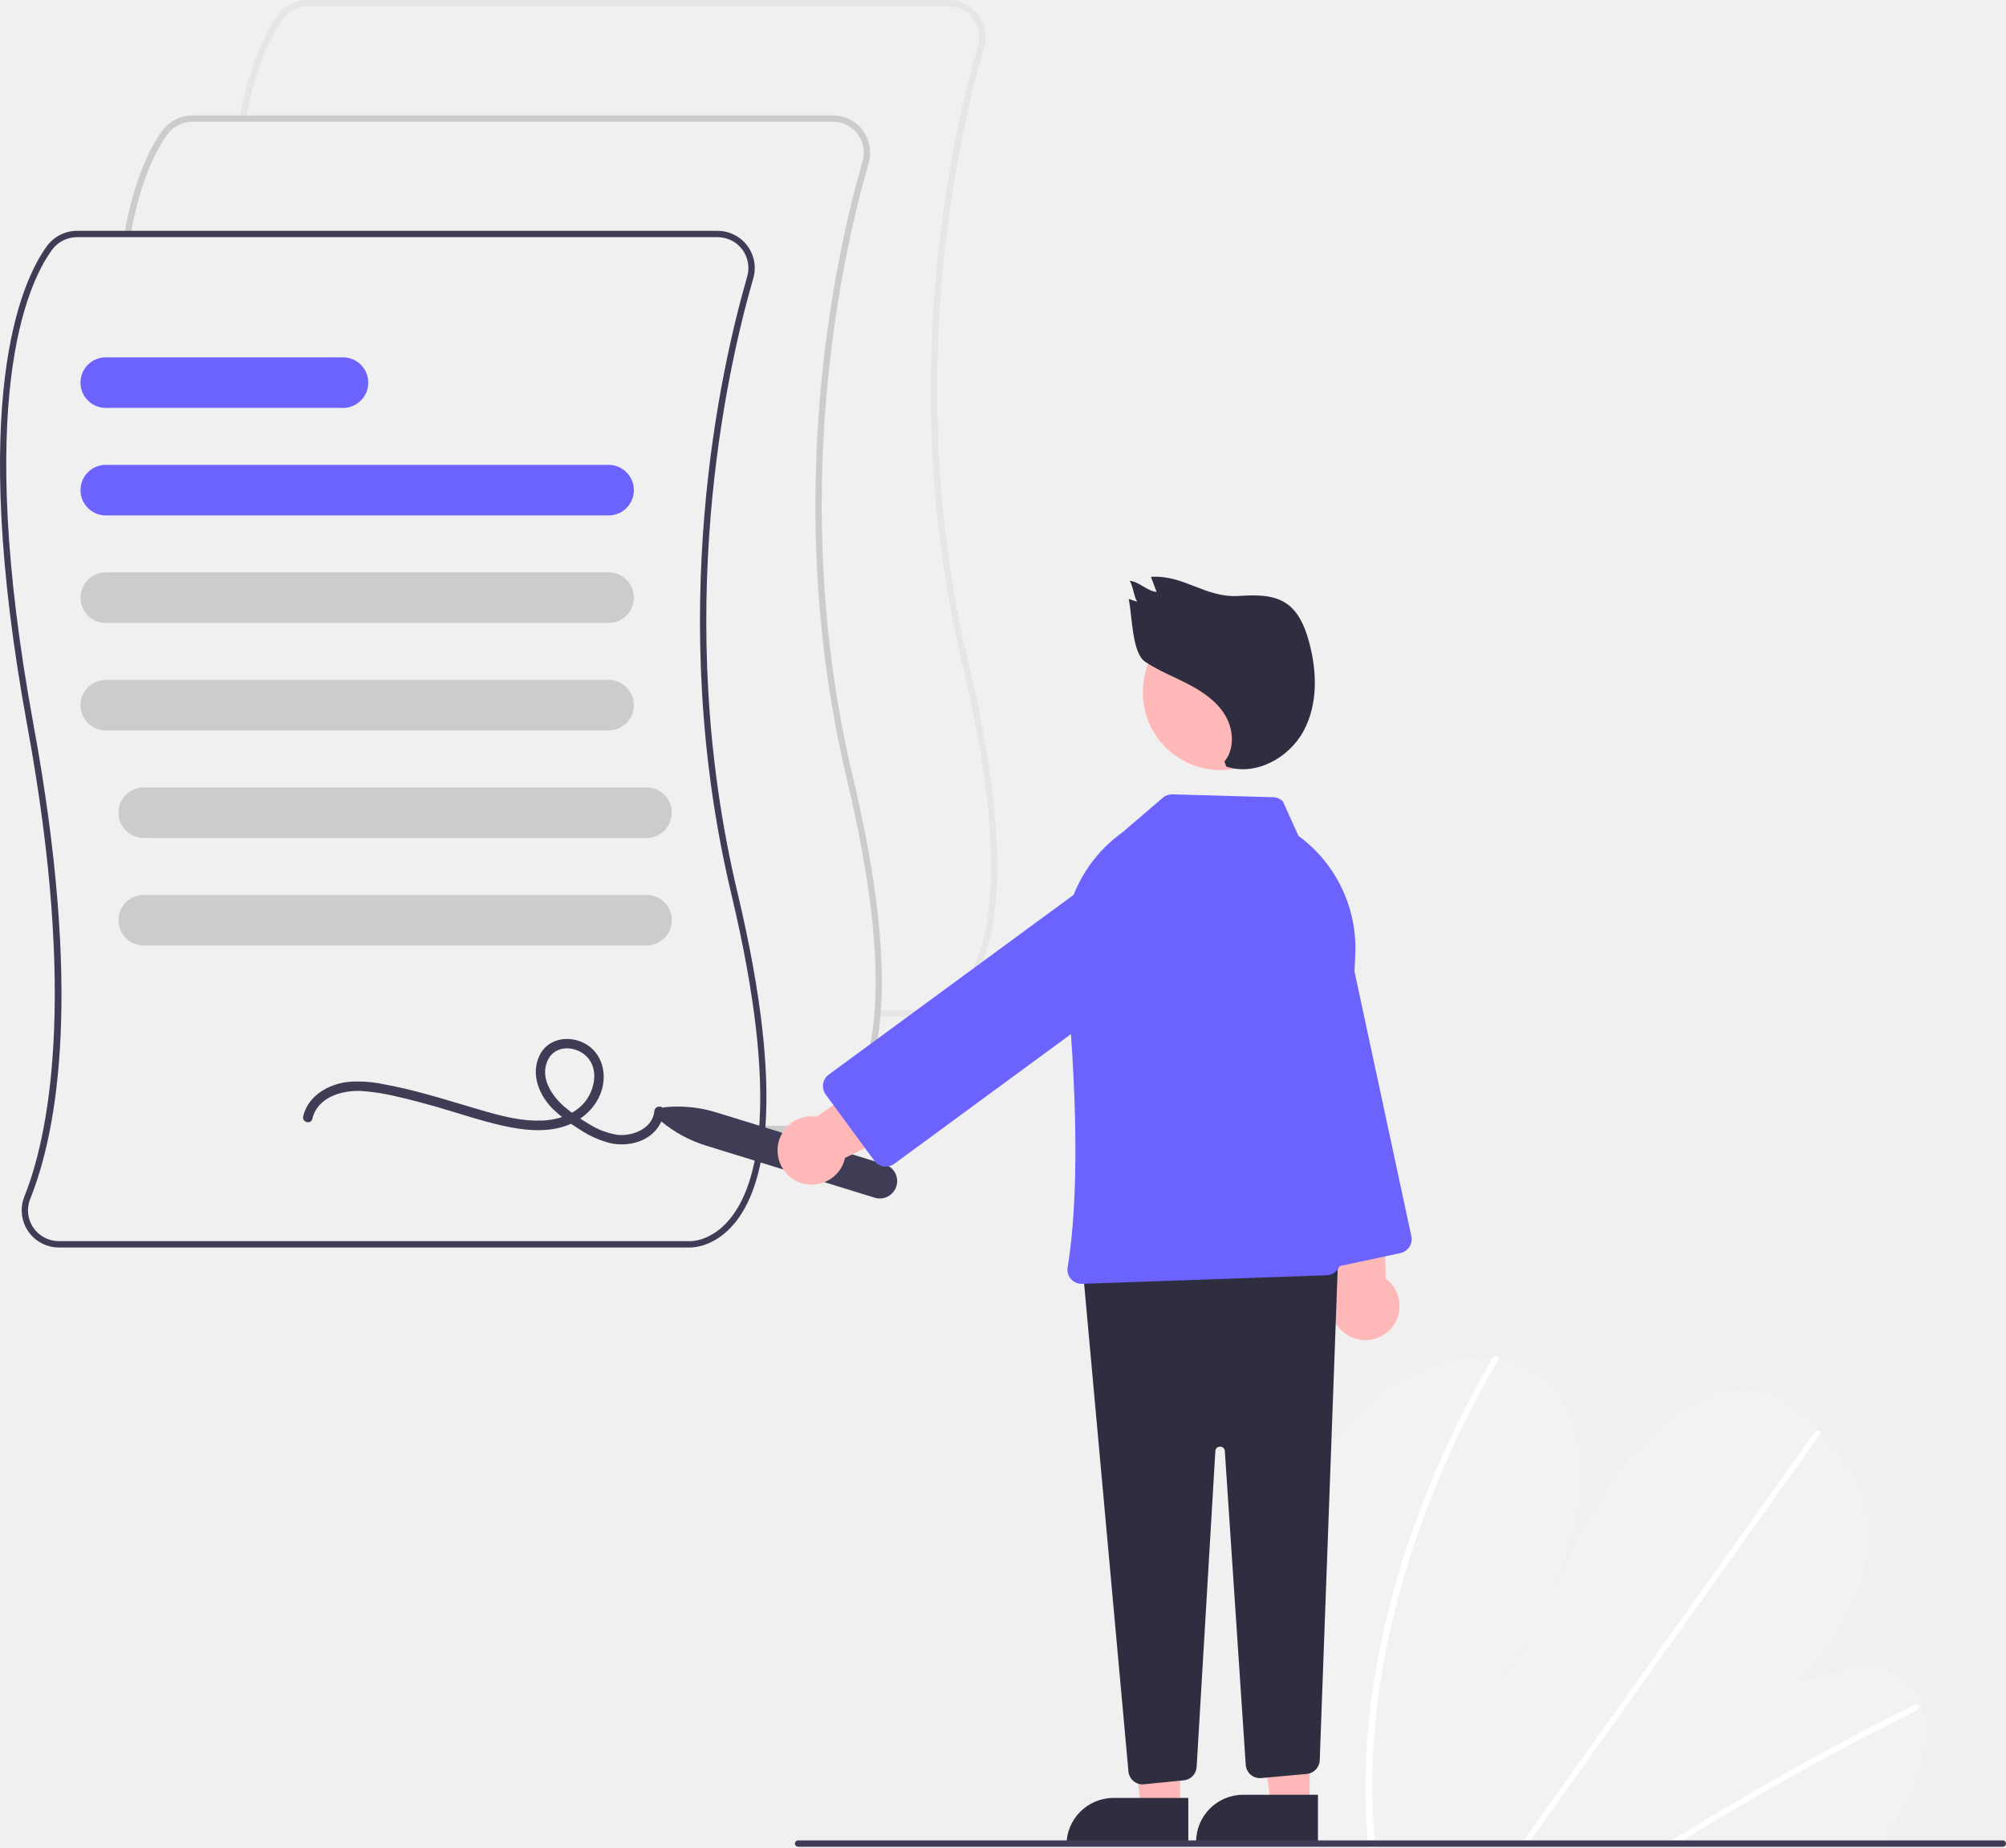
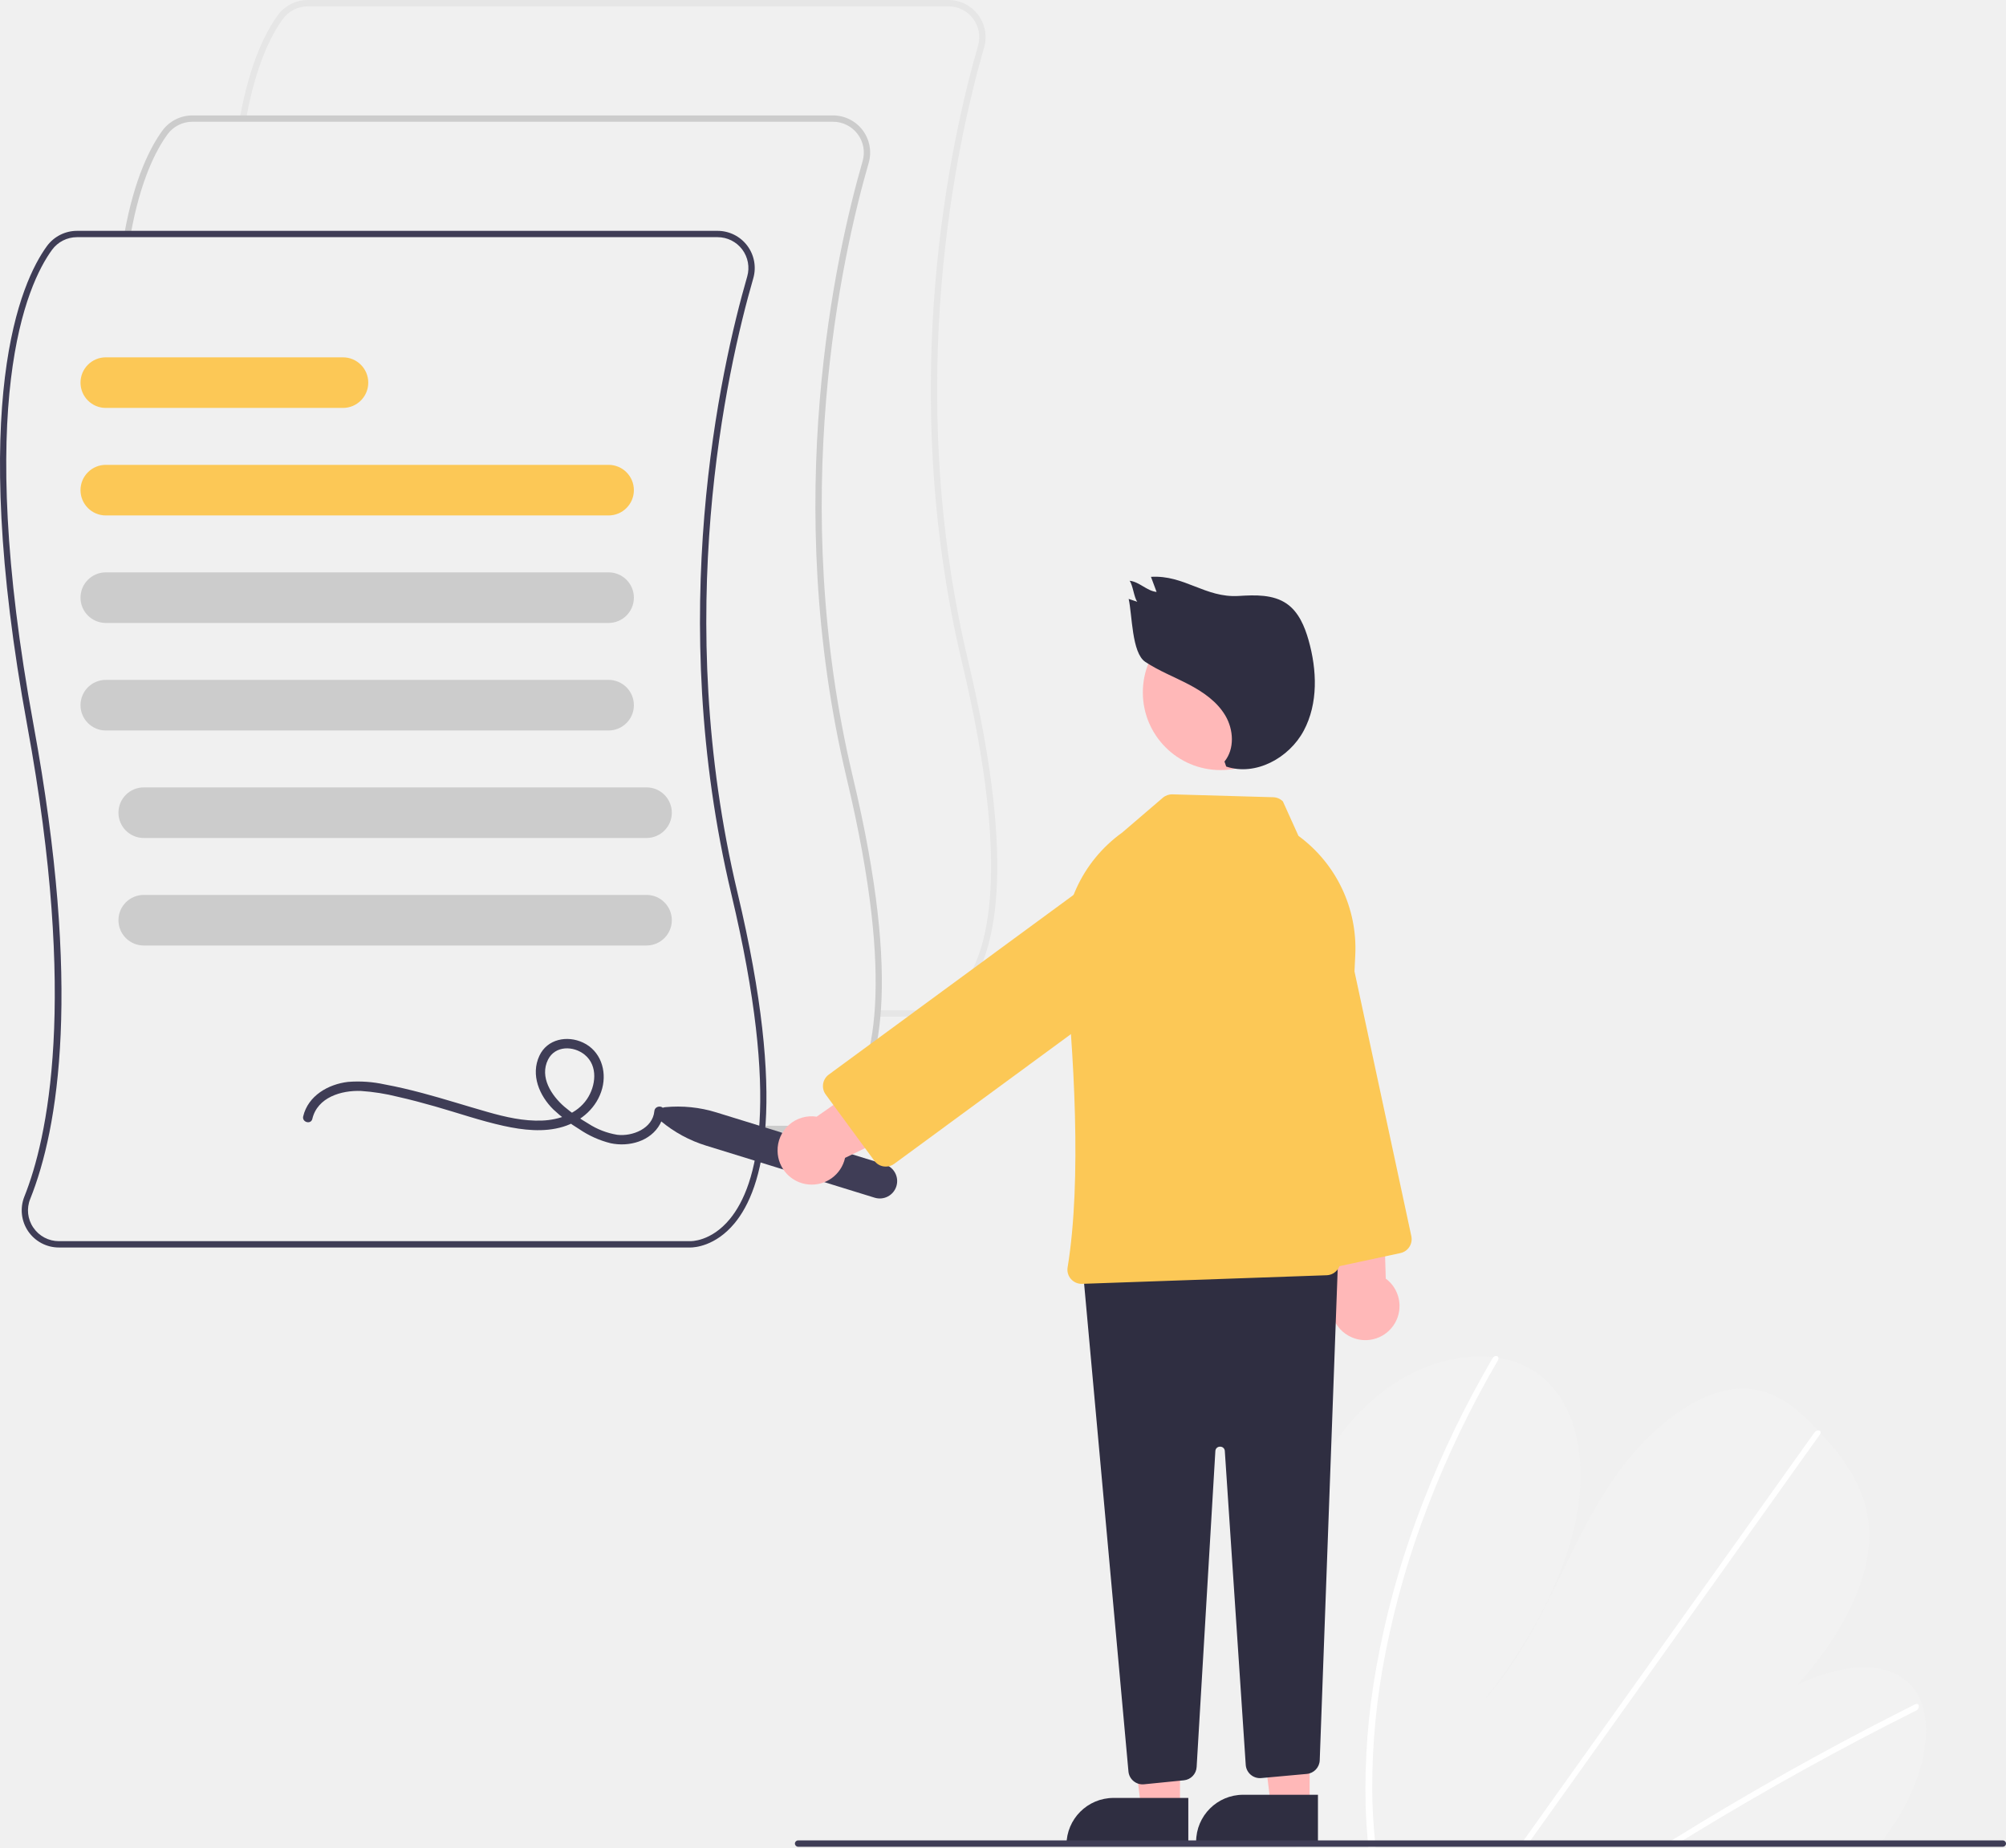
<svg xmlns="http://www.w3.org/2000/svg" data-name="Layer 1" width="634.387" height="584.35" viewBox="0 0 634.387 584.35">
  <path d="M574.1,479.328c-.113,0-.185-.003-.209-.004l-13.564.001v-2H573.94c.315.011,6.746.193,12.671-6.997,8.83-10.715,16.081-37.24.481-102.756-20.975-88.096-3.481-165.923,5.014-195.295a9.752,9.752,0,0,0-9.383-12.452H380.148a9.796,9.796,0,0,0-7.9,4.021c-3.599,4.95-8.537,14.46-11.627,31.655l-1.968-.354c3.157-17.569,8.256-27.358,11.978-32.478a11.801,11.801,0,0,1,9.517-4.845H582.723a11.753,11.753,0,0,1,11.304,15.007c-8.451,29.22-25.855,106.644-4.989,194.277,15.818,66.438,8.214,93.537-.951,104.572C582.043,478.959,575.382,479.328,574.1,479.328Z" transform="translate(-282.8063 -157.8251)" fill="#e6e6e6" />
  <path d="M537.6,515.828c-.113,0-.185-.003-.209-.004l-13.564.001v-2H537.44c.317.01,6.746.193,12.671-6.997,8.83-10.715,16.081-37.24.481-102.756-20.975-88.096-3.481-165.923,5.014-195.295a9.752,9.752,0,0,0-9.383-12.452H343.648a9.796,9.796,0,0,0-7.9,4.021c-3.599,4.95-8.537,14.46-11.627,31.655l-1.968-.354c3.157-17.569,8.256-27.358,11.978-32.478a11.801,11.801,0,0,1,9.517-4.845H546.223a11.753,11.753,0,0,1,11.304,15.007c-8.451,29.22-25.855,106.644-4.989,194.277,15.818,66.438,8.214,93.537-.951,104.572C545.543,515.459,538.882,515.828,537.6,515.828Z" transform="translate(-282.8063 -157.8251)" fill="#ccc" />
  <path d="M501.1,552.328c-.113,0-.185-.003-.209-.004l-199.453.001a11.75,11.75,0,0,1-10.928-16.102c7.237-18.081,16.981-61.459.932-148.839-18.951-103.18-1.985-140.47,6.189-151.713a11.801,11.801,0,0,1,9.518-4.845H509.723a11.753,11.753,0,0,1,11.304,15.007c-8.451,29.22-25.855,106.644-4.989,194.277,15.818,66.438,8.214,93.537-.951,104.572C509.043,551.959,502.382,552.328,501.1,552.328ZM307.148,232.825a9.796,9.796,0,0,0-7.9,4.021c-8.023,11.035-24.651,47.757-5.84,150.176,15.332,83.474,7.896,127.614-1.042,149.944a9.587,9.587,0,0,0,.977,9.064,9.763,9.763,0,0,0,8.095,4.294H500.94c.315.015,6.746.193,12.671-6.997,8.83-10.715,16.081-37.24.481-102.756-20.975-88.096-3.481-165.923,5.014-195.295a9.752,9.752,0,0,0-9.383-12.452Z" transform="translate(-282.8063 -157.8251)" fill="#3f3d56" />
-   <path d="M475.267,320.825h-159a8,8,0,1,1,0-16h159a8,8,0,0,1,0,16Z" transform="translate(-282.8063 -157.8251)" fill="#6c63ff" />
+   <path d="M475.267,320.825h-159a8,8,0,1,1,0-16h159a8,8,0,0,1,0,16Z" transform="translate(-282.8063 -157.8251)" fill="#fcc856" />
  <path d="M475.267,354.825h-159a8,8,0,1,1,0-16h159a8,8,0,0,1,0,16Z" transform="translate(-282.8063 -157.8251)" fill="#ccc" />
  <path d="M475.267,388.825h-159a8,8,0,1,1,0-16h159a8,8,0,0,1,0,16Z" transform="translate(-282.8063 -157.8251)" fill="#ccc" />
  <path d="M487.267,422.825h-159a8,8,0,1,1,0-16h159a8,8,0,0,1,0,16Z" transform="translate(-282.8063 -157.8251)" fill="#ccc" />
  <path d="M487.267,456.825h-159a8,8,0,1,1,0-16h159a8,8,0,0,1,0,16Z" transform="translate(-282.8063 -157.8251)" fill="#ccc" />
-   <path d="M391.267,286.825h-75a8,8,0,1,1,0-16h75a8,8,0,0,1,0,16Z" transform="translate(-282.8063 -157.8251)" fill="#6c63ff" />
+   <path d="M391.267,286.825h-75a8,8,0,1,1,0-16h75a8,8,0,0,1,0,16Z" transform="translate(-282.8063 -157.8251)" fill="#fcc856" />
  <path d="M381.583,511.647c1.614-6.835,9.198-9.075,15.398-8.825a65.728,65.728,0,0,1,11.611,1.837c3.984.891,7.929,1.947,11.855,3.066,7.198,2.053,14.323,4.536,21.64,6.141,6.091,1.336,12.711,2.12,18.786.275,5.839-1.773,10.793-6.126,12.382-12.145,1.497-5.672-.558-11.873-6.054-14.465-5.012-2.364-11.342-1.162-13.827,4.184-2.801,6.027-.002,12.599,4.432,16.96a49.668,49.668,0,0,0,8.238,6.257,30.676,30.676,0,0,0,9.864,4.418c5.785,1.236,12.676-.585,15.66-6.112a10.329,10.329,0,0,0,1.172-4.037c.177-1.922-2.825-1.91-3,0-.506,5.503-6.951,8.081-11.77,7.477a23.924,23.924,0,0,1-9.125-3.542,53.472,53.472,0,0,1-7.558-5.333c-4.088-3.538-7.92-9.359-5.174-14.879,2.236-4.495,8.063-4.45,11.608-1.551,4.293,3.511,3.527,9.883.696,14.052-3.135,4.616-8.817,6.551-14.174,6.76-5.821.227-11.593-1.109-17.157-2.689-6.913-1.963-13.756-4.16-20.702-6.008-3.943-1.049-7.917-1.996-11.931-2.733a39.377,39.377,0,0,0-11.57-.801c-6.26.723-12.65,4.367-14.191,10.894-.443,1.877,2.449,2.679,2.893.798Z" transform="translate(-282.8063 -157.8251)" fill="#3f3d56" />
  <path d="M688.083,681.265a458.031,458.031,0,0,0,4.318,58.855c.095.685.198,1.37.293,2.055l184.402-1.03c.541-.68,1.074-1.369,1.591-2.065,1.722-2.306,3.335-4.677,4.816-7.13,7.12-11.817,10.379-25.653,7.113-35.199l-.059-.148a16.75,16.75,0,0,0-3.269-5.681c-7.447-8.383-22.504-6.985-36.168-.219C863.375,677.288,873.134,660.36,873.876,645.25c.727-14.738-6.98-25.267-15.338-34.214-.274-.296-.548-.583-.823-.871-.133-.148-.274-.288-.407-.435-6.522-6.819-14.125-13.54-25.129-12.727-12.069.893-25.451,11.003-34.833,22.783-9.383,11.772-15.617,25.145-21.937,38.197-6.328,13.043-13.174,26.42-23.328,37.569,13.753-17.396,24.842-37.189,28.938-56.439s.491-37.738-11.766-46.804a28.669,28.669,0,0,0-12.558-5.067c-.529-.088-1.066-.159-1.612-.222-11.347-1.291-24.895,2.633-36.422,12.014C705.966,609.361,697.165,624.673,692.787,639.209,688.408,653.744,687.941,667.738,688.083,681.265Z" transform="translate(-282.8063 -157.8251)" fill="#f2f2f2" />
  <path d="M808.729,741.527l3.526-.02q1.679-1.05,3.375-2.075c.7-.442,1.407-.867,2.116-1.3q17.544-10.715,35.308-20.556,17.748-9.849,35.674-18.79a1.478,1.478,0,0,0,.85-1.69.426.426,0,0,0-.059-.124c-.167-.313-.539-.443-1.083-.176-1.466.735-2.94,1.47-4.406,2.222q-17.975,9.094-35.796,19.097-17.808,9.998-35.414,20.879c-.247.15-.494.308-.741.458C810.96,740.143,809.849,740.835,808.729,741.527Z" transform="translate(-282.8063 -157.8251)" fill="#fff" />
  <path d="M763.264,741.781l2.18-.012c.492-.688.975-1.376,1.467-2.065q17.332-24.304,34.656-48.608,28.371-39.79,56.724-79.579a1.404,1.404,0,0,0,.245-.48c.162-.587-.27-.932-.823-.871a1.656,1.656,0,0,0-1.152.733q-15.906,22.314-31.804,44.611-28.223,39.591-56.438,79.173c-1.196,1.675-2.393,3.358-3.589,5.033C764.24,740.404,763.748,741.092,763.264,741.781Z" transform="translate(-282.8063 -157.8251)" fill="#fff" />
  <path d="M714.688,729.118c.111,3.675.354,7.291.672,10.873q.092,1.028.185,2.055l2.288-.013c-.07-.685-.14-1.37-.201-2.055-.483-5.176-.826-10.41-.873-15.786a220.23,220.23,0,0,1,4.336-44.392,276.397,276.397,0,0,1,13.428-46.119,316.724,316.724,0,0,1,21.97-45.63,1.219,1.219,0,0,0,.202-.81c-.094-.652-.963-.845-1.612-.222a1.894,1.894,0,0,0-.328.415q-1.583,2.722-3.108,5.46a316.505,316.505,0,0,0-21.028,45.79A275.09,275.09,0,0,0,718.1,684.872,217.271,217.271,0,0,0,714.688,729.118Z" transform="translate(-282.8063 -157.8251)" fill="#fff" />
  <path d="M491.811,512.358a2.5,2.5,0,0,1,1.362-4.41,41.289,41.289,0,0,1,16.193,1.66l53.315,16.466a5.5,5.5,0,0,1-3.246,10.51l-53.315-16.466A41.292,41.292,0,0,1,491.811,512.358Z" transform="translate(-282.8063 -157.8251)" fill="#3f3d56" />
  <path d="M710.358,580.757a10.743,10.743,0,0,1-4.868-15.737l-9.139-47.792,23.291-1.816,1.406,46.747A10.801,10.801,0,0,1,710.358,580.757Z" transform="translate(-282.8063 -157.8251)" fill="#ffb8b8" />
-   <path d="M694.914,556.092l-23.723-110.482a17.5,17.5,0,1,1,34.22-7.347l23.723,110.481a4.506,4.506,0,0,1-3.455,5.345l-25.421,5.458a4.498,4.498,0,0,1-5.344-3.455Z" transform="translate(-282.8063 -157.8251)" fill="#6c63ff" />
+   <path d="M694.914,556.092l-23.723-110.482a17.5,17.5,0,1,1,34.22-7.347l23.723,110.481a4.506,4.506,0,0,1-3.455,5.345l-25.421,5.458a4.498,4.498,0,0,1-5.344-3.455Z" transform="translate(-282.8063 -157.8251)" fill="#fcc856" />
  <polygon points="373.17 572.064 360.911 572.064 355.078 524.776 373.173 524.777 373.17 572.064" fill="#ffb8b8" />
  <path d="M352.154,568.561H375.797a0,0,0,0,1,0,0v14.887a0,0,0,0,1,0,0H337.267a0,0,0,0,1,0,0v0A14.887,14.887,0,0,1,352.154,568.561Z" fill="#2f2e41" />
  <polygon points="414.17 571.064 401.911 571.064 396.078 523.776 414.173 523.777 414.17 571.064" fill="#ffb8b8" />
  <path d="M393.154,567.561H416.797a0,0,0,0,1,0,0v14.887a0,0,0,0,1,0,0H378.267a0,0,0,0,1,0,0v0A14.887,14.887,0,0,1,393.154,567.561Z" fill="#2f2e41" />
  <path d="M641.288,721.068a4.469,4.469,0,0,1-1.616-3.062L625.419,561.227a4.501,4.501,0,0,1,4.313-4.904l71.48-2.681a4.502,4.502,0,0,1,4.666,4.662l-5.714,156.177a4.508,4.508,0,0,1-4.09,4.316l-14.413,1.311a4.5,4.5,0,0,1-4.897-4.183l-6.614-99.217a1.436,1.436,0,0,0-1.496-1.399h-.006a1.437,1.437,0,0,0-1.492,1.411l-5.919,99.886a4.479,4.479,0,0,1-4.044,4.211l-12.591,1.26a4.47,4.47,0,0,1-3.313-1.008Z" transform="translate(-282.8063 -157.8251)" fill="#2f2e41" />
  <circle cx="385.977" cy="218.962" r="24.561" fill="#ffb8b8" />
-   <path d="M621.485,562.288a4.462,4.462,0,0,1-1.053-3.679c4.534-27.562,1.979-68.074-.964-97.207a44.201,44.201,0,0,1,18.241-40.302l12.827-10.994a4.57,4.57,0,0,1,3.057-1.082l31.866.91a4.483,4.483,0,0,1,3.053,1.317l4.924,10.904.051.037a44.07,44.07,0,0,1,17.915,37.69l-4.69,96.937a4.524,4.524,0,0,1-4.347,4.28l-77.347,2.718c-.05.001-.1.002-.149.002A4.489,4.489,0,0,1,621.485,562.288Z" transform="translate(-282.8063 -157.8251)" fill="#6c63ff" />
+   <path d="M621.485,562.288a4.462,4.462,0,0,1-1.053-3.679c4.534-27.562,1.979-68.074-.964-97.207a44.201,44.201,0,0,1,18.241-40.302l12.827-10.994a4.57,4.57,0,0,1,3.057-1.082l31.866.91a4.483,4.483,0,0,1,3.053,1.317l4.924,10.904.051.037a44.07,44.07,0,0,1,17.915,37.69l-4.69,96.937a4.524,4.524,0,0,1-4.347,4.28l-77.347,2.718c-.05.001-.1.002-.149.002A4.489,4.489,0,0,1,621.485,562.288Z" transform="translate(-282.8063 -157.8251)" fill="#fcc856" />
  <path d="M528.709,521.837a10.743,10.743,0,0,1,12.366-10.883l39.865-27.898,11.19,20.508-42.077,20.416a10.801,10.801,0,0,1-21.344-2.143Z" transform="translate(-282.8063 -157.8251)" fill="#ffb8b8" />
-   <path d="M562.258,526.687a4.473,4.473,0,0,1-2.945-1.785l-15.385-20.96a4.506,4.506,0,0,1,.965-6.291l91.095-66.863a17.5,17.5,0,0,1,20.71,28.216L565.603,525.866a4.469,4.469,0,0,1-2.653.873A4.602,4.602,0,0,1,562.258,526.687Z" transform="translate(-282.8063 -157.8251)" fill="#6c63ff" />
+   <path d="M562.258,526.687a4.473,4.473,0,0,1-2.945-1.785l-15.385-20.96a4.506,4.506,0,0,1,.965-6.291l91.095-66.863a17.5,17.5,0,0,1,20.71,28.216L565.603,525.866a4.469,4.469,0,0,1-2.653.873A4.602,4.602,0,0,1,562.258,526.687Z" transform="translate(-282.8063 -157.8251)" fill="#fcc856" />
  <path d="M670.04,398.652c3.257-3.994,2.901-10.077.286-14.518s-7.052-7.5-11.618-9.889-9.417-4.268-13.714-7.113-4.11-14.887-5.254-19.912l2.729.909c-1.049-1.342-1.385-5.307-2.434-6.649,3.084.305,5.455,3.232,8.538,3.537l-1.779-4.776c10.574-.652,17.149,6.696,27.723,6.044,5.239-.323,10.929-.527,15.236,2.473,3.743,2.607,5.637,7.12,6.881,11.509,2.669,9.423,3.084,19.979-1.526,28.62s-15.237,14.464-24.52,11.344Z" transform="translate(-282.8063 -157.8251)" fill="#2f2e41" />
  <path d="M535.194,741.825h381a1,1,0,0,0,0-2h-381a1,1,0,0,0,0,2Z" transform="translate(-282.8063 -157.8251)" fill="#3f3d56" />
</svg>
